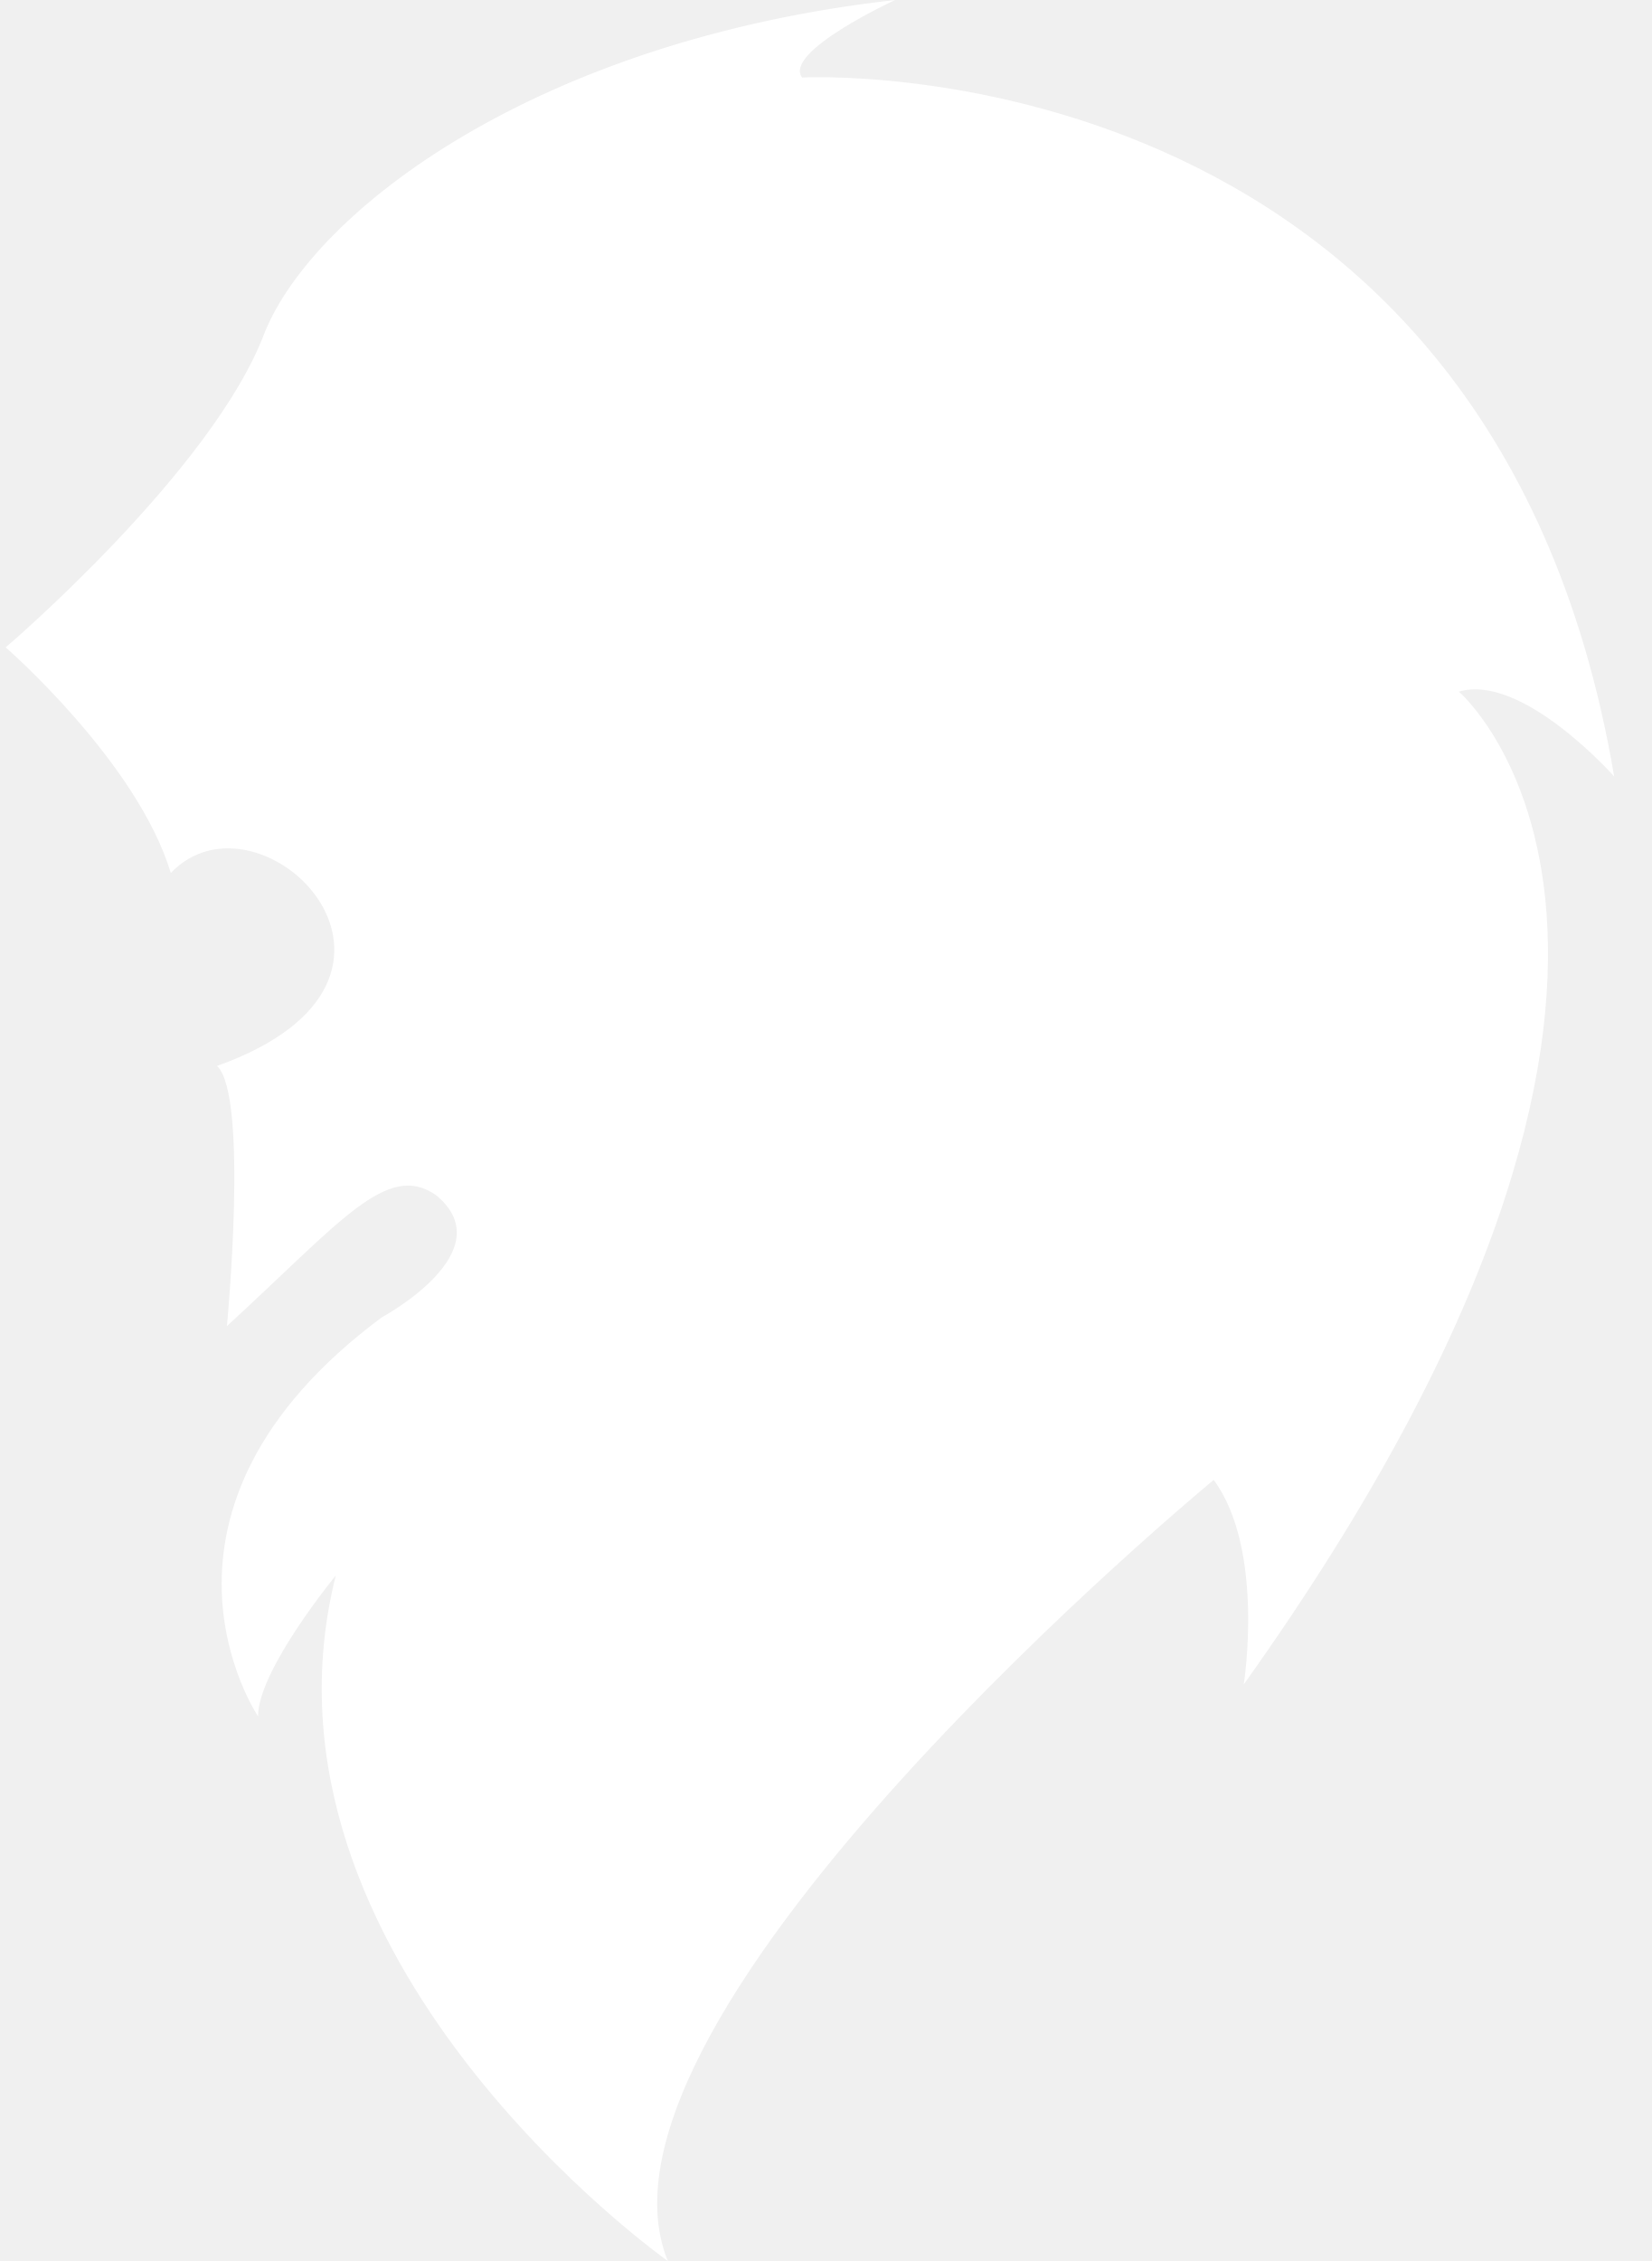
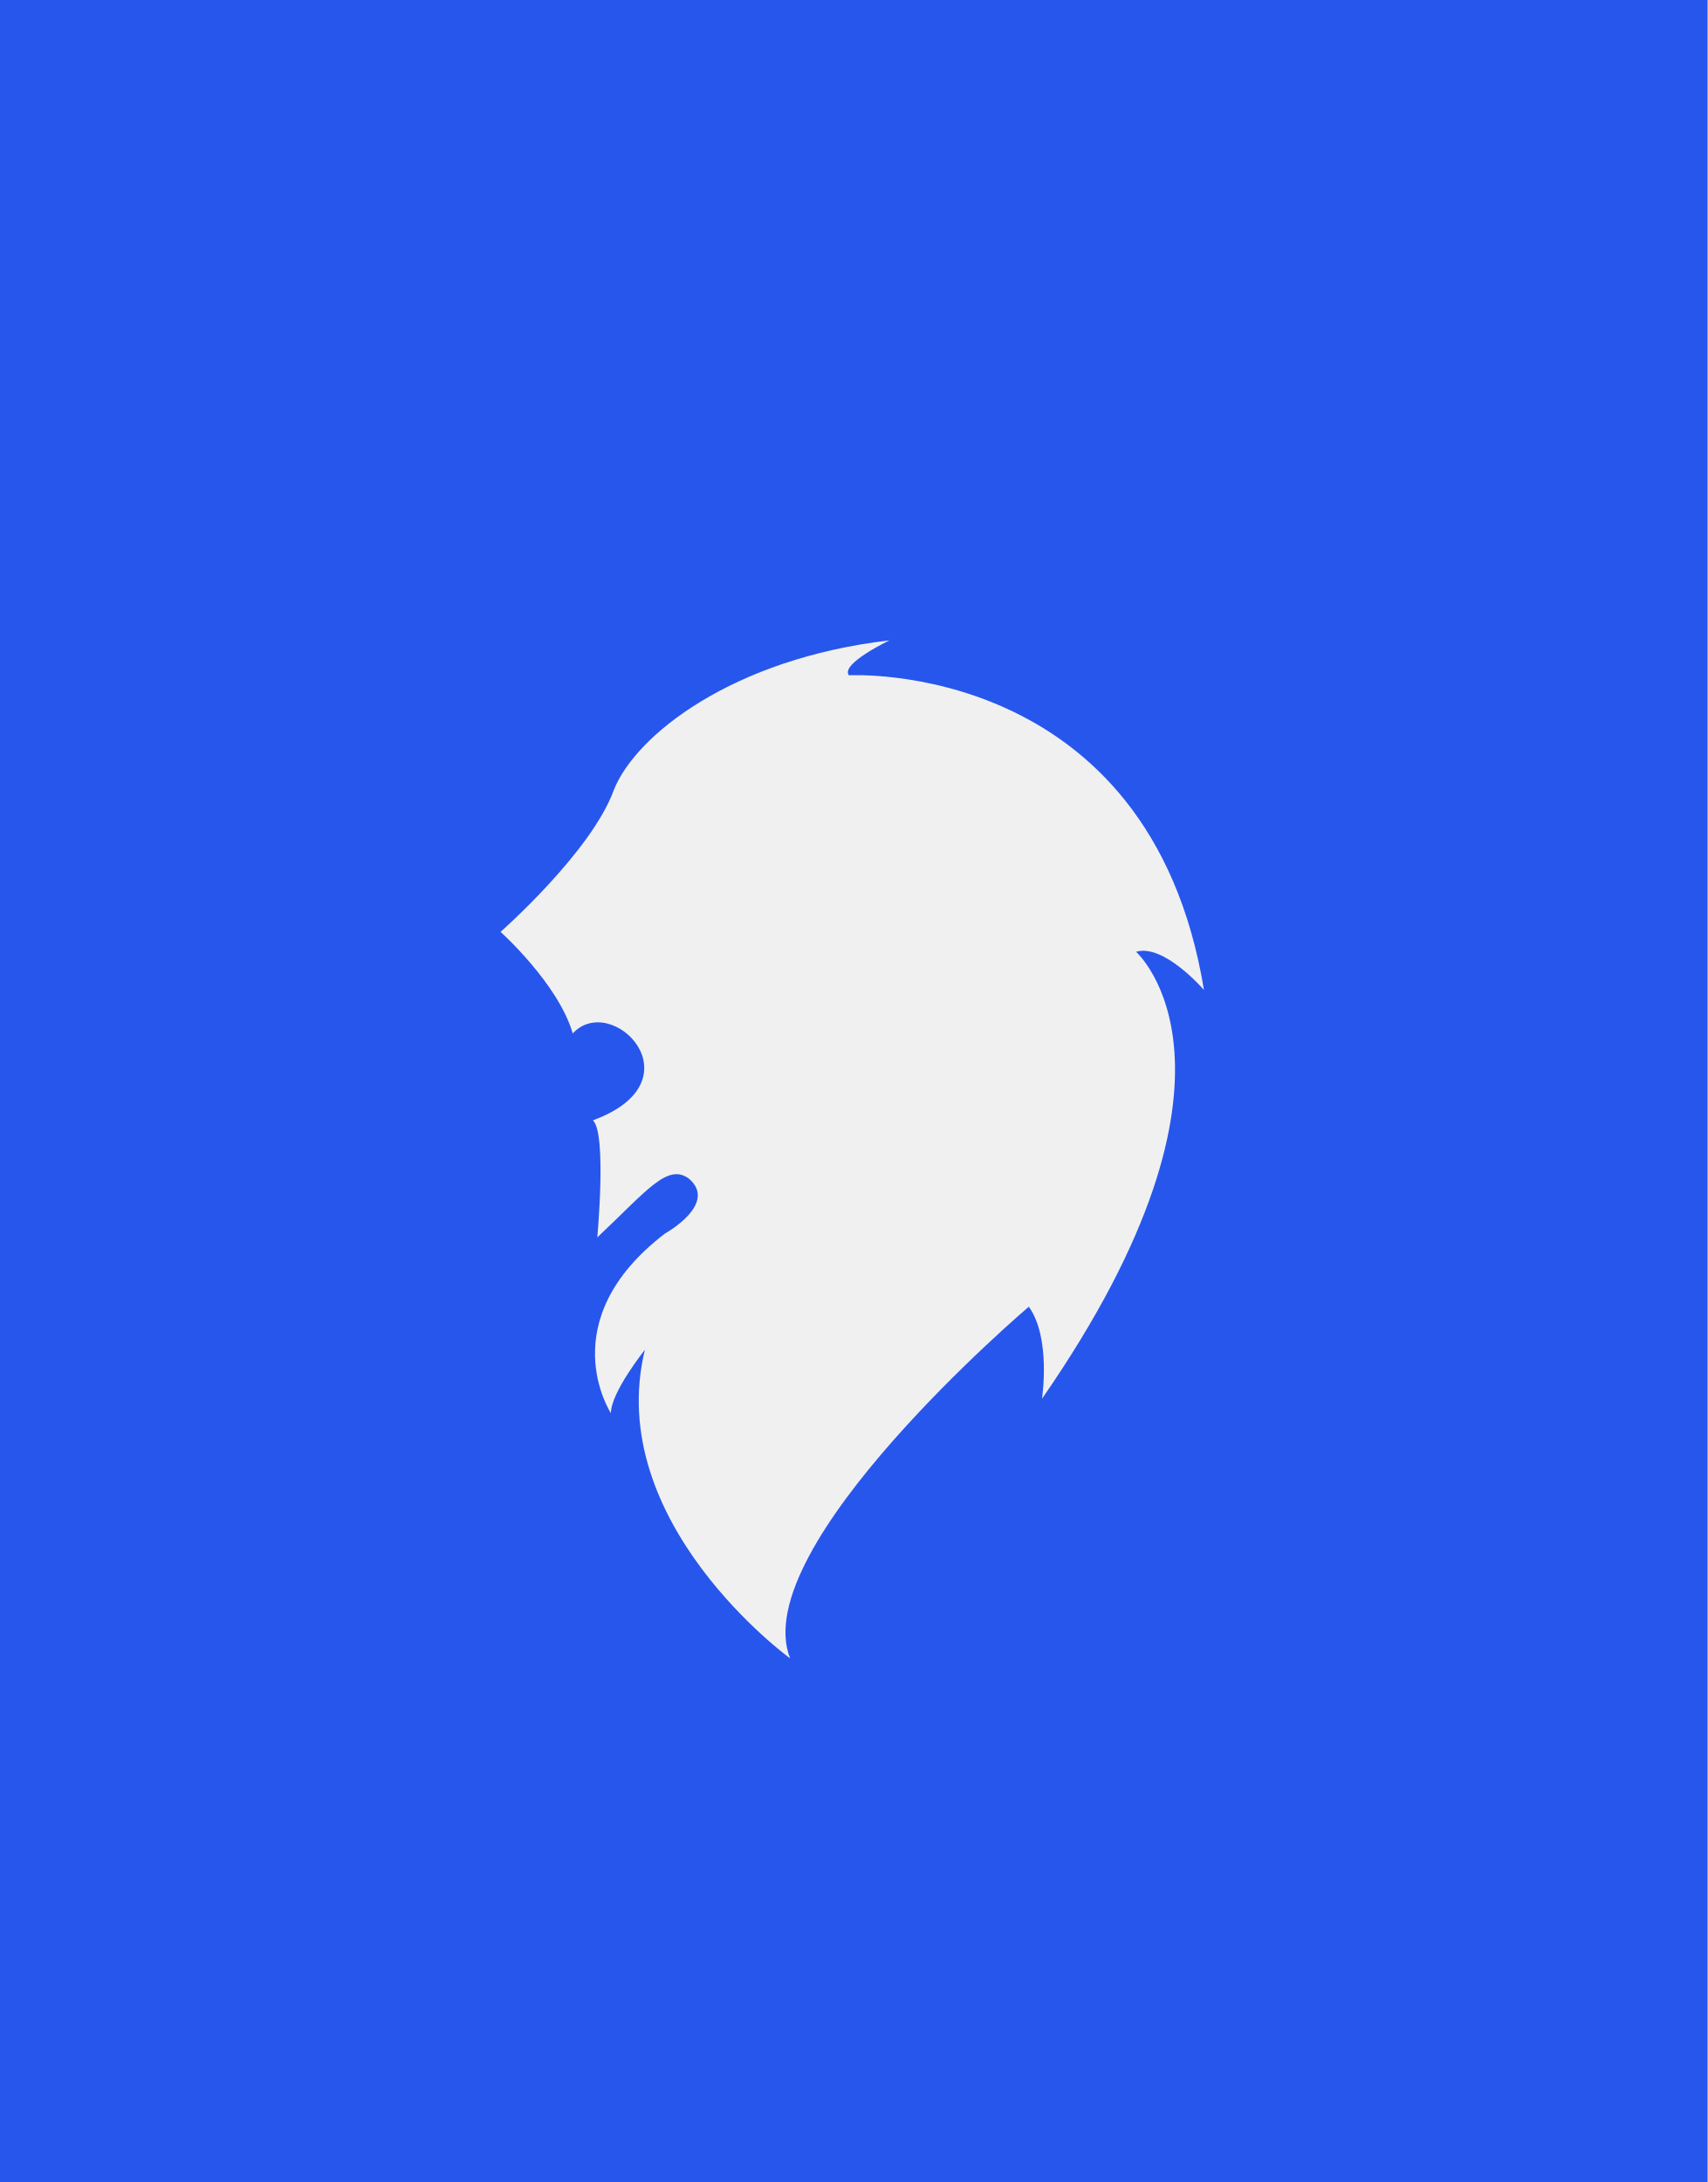
- <svg xmlns="http://www.w3.org/2000/svg" width="38px" height="52px" viewBox="0 0 38 52" version="1.1">
+ <svg xmlns="http://www.w3.org/2000/svg" width="72px" height="92px" viewBox="0 0 72 92" version="1.1">
  <defs />
  <g id="Page-1" stroke="none" stroke-width="1" fill="none" fill-rule="evenodd">
-     <g id="Blog-Post-Copy-12" transform="translate(-194, -86)" fill="#FFFFFF">
-       <g id="logo-copy-5" transform="translate(194.1309, 86)">
-         <path d="M6.39488462e-14,14.889 C6.39488462e-14,14.889 4.776,10.813 5.958,7.646 C7.101,4.836 12.22,0.925 20.46,0 C20.46,0 17.878,1.19 18.32,1.783 C18.32,1.783 34.136,0.92 37,17.857 C37,17.857 34.886,15.473 33.429,15.907 C33.429,15.907 40.458,21.946 28.48,38.739 C28.48,38.739 28.972,35.638 27.788,34.036 C27.788,34.036 12.918,46.307 15.231,52 C15.231,52 5.383,45.052 7.593,36.235 C7.593,36.235 5.805,38.407 5.805,39.473 C5.805,39.473 2.63,34.778 8.65,30.298 C8.65,30.298 11.473,28.782 9.9,27.487 C8.772,26.7 7.707,28.1 5.089,30.498 C5.089,30.498 5.596,25.193 4.861,24.515 C10.507,22.504 5.861,17.915 3.798,20.077 C3.026,17.52 6.39488462e-14,14.889 6.39488462e-14,14.889 L6.39488462e-14,14.889 Z" id="Path-17" />
+     <g id="Artboard" transform="translate(-250, 0)" fill="#2756ED">
+       <g id="Group" transform="translate(250, 0)">
+         <path d="M0,0 L72,0 L72,92 L0,92 L0,0 Z M21.105,39.29 C21.105,39.29 23.531,41.462 24.15,43.572 C25.803,41.788 29.528,45.576 25.001,47.236 C25.591,47.795 25.184,52.174 25.184,52.174 C27.283,50.195 28.137,49.039 29.041,49.689 C30.302,50.758 28.039,52.009 28.039,52.009 C23.213,55.707 25.759,59.583 25.759,59.583 C25.759,58.703 27.192,56.91 27.192,56.91 C25.42,64.188 33.315,69.923 33.315,69.923 C31.46,65.224 43.38,55.095 43.38,55.095 C44.329,56.417 43.935,58.977 43.935,58.977 C53.537,45.115 47.902,40.131 47.902,40.131 C49.07,39.772 50.765,41.74 50.765,41.74 C48.469,27.759 35.791,28.472 35.791,28.472 C35.436,27.982 37.506,27 37.506,27 C30.901,27.764 26.797,30.992 25.881,33.311 C24.933,35.926 21.105,39.29 21.105,39.29 Z" id="Rectangle-2" />
      </g>
    </g>
  </g>
</svg>
